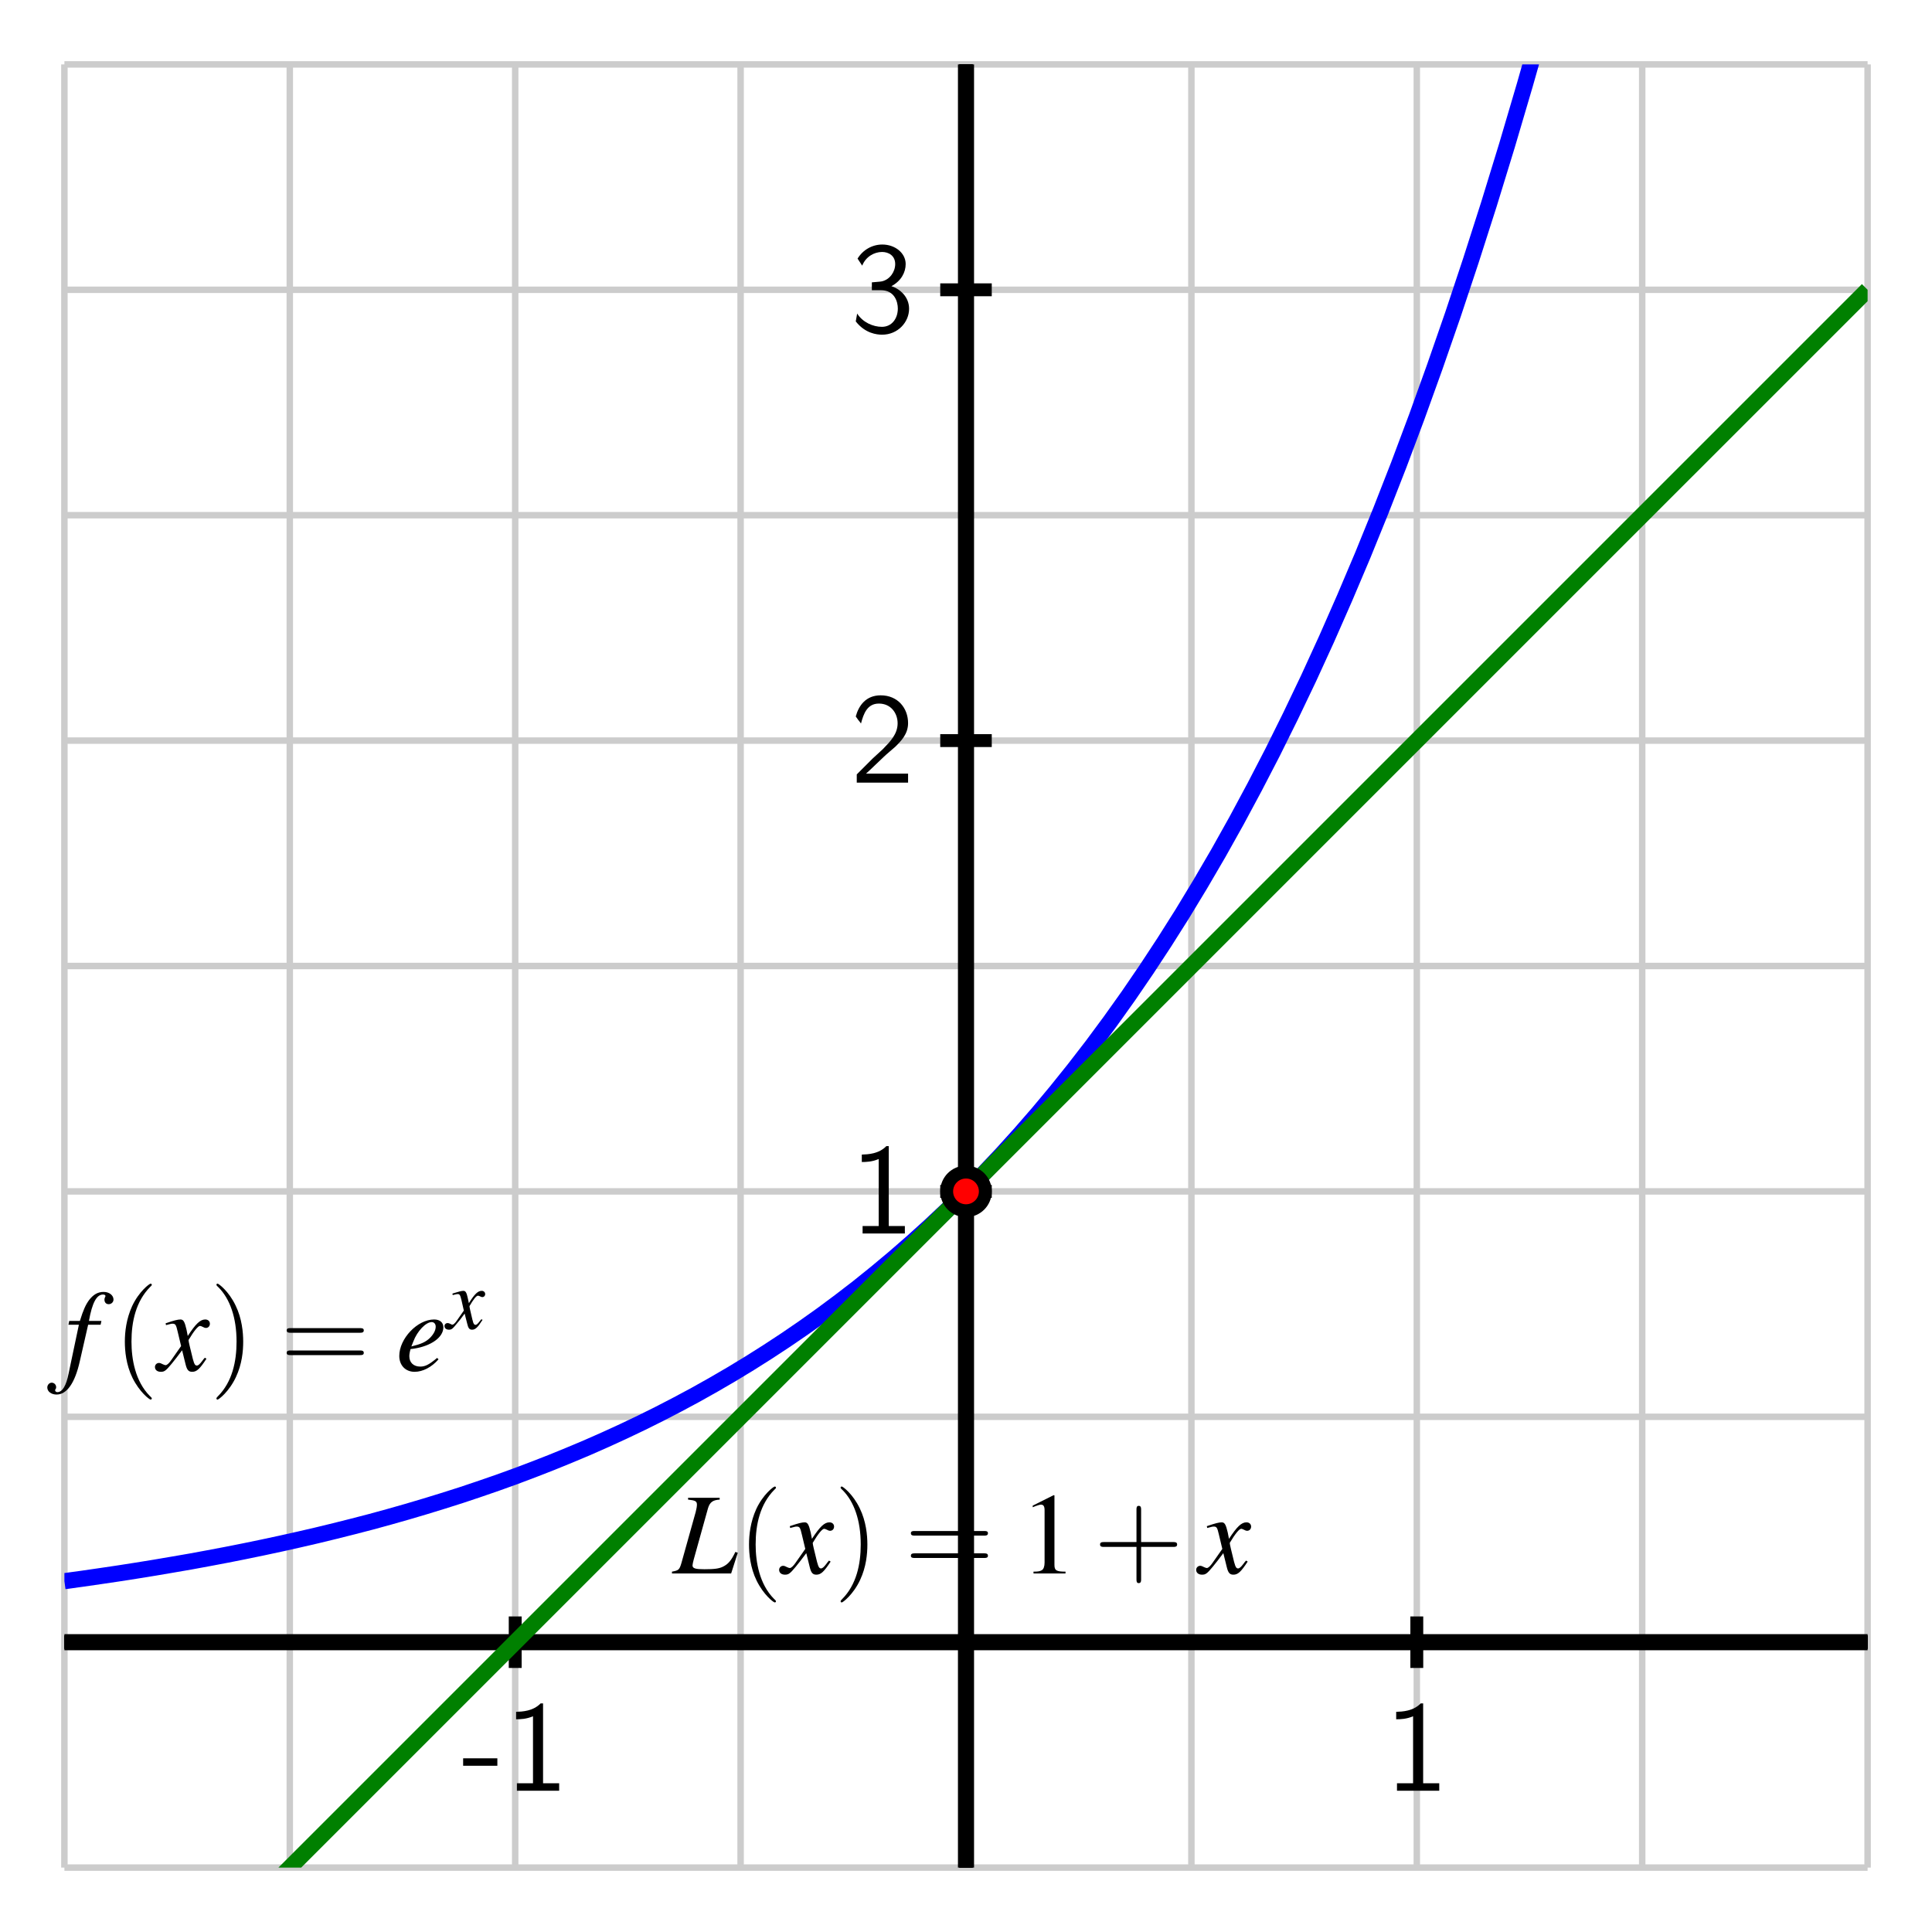
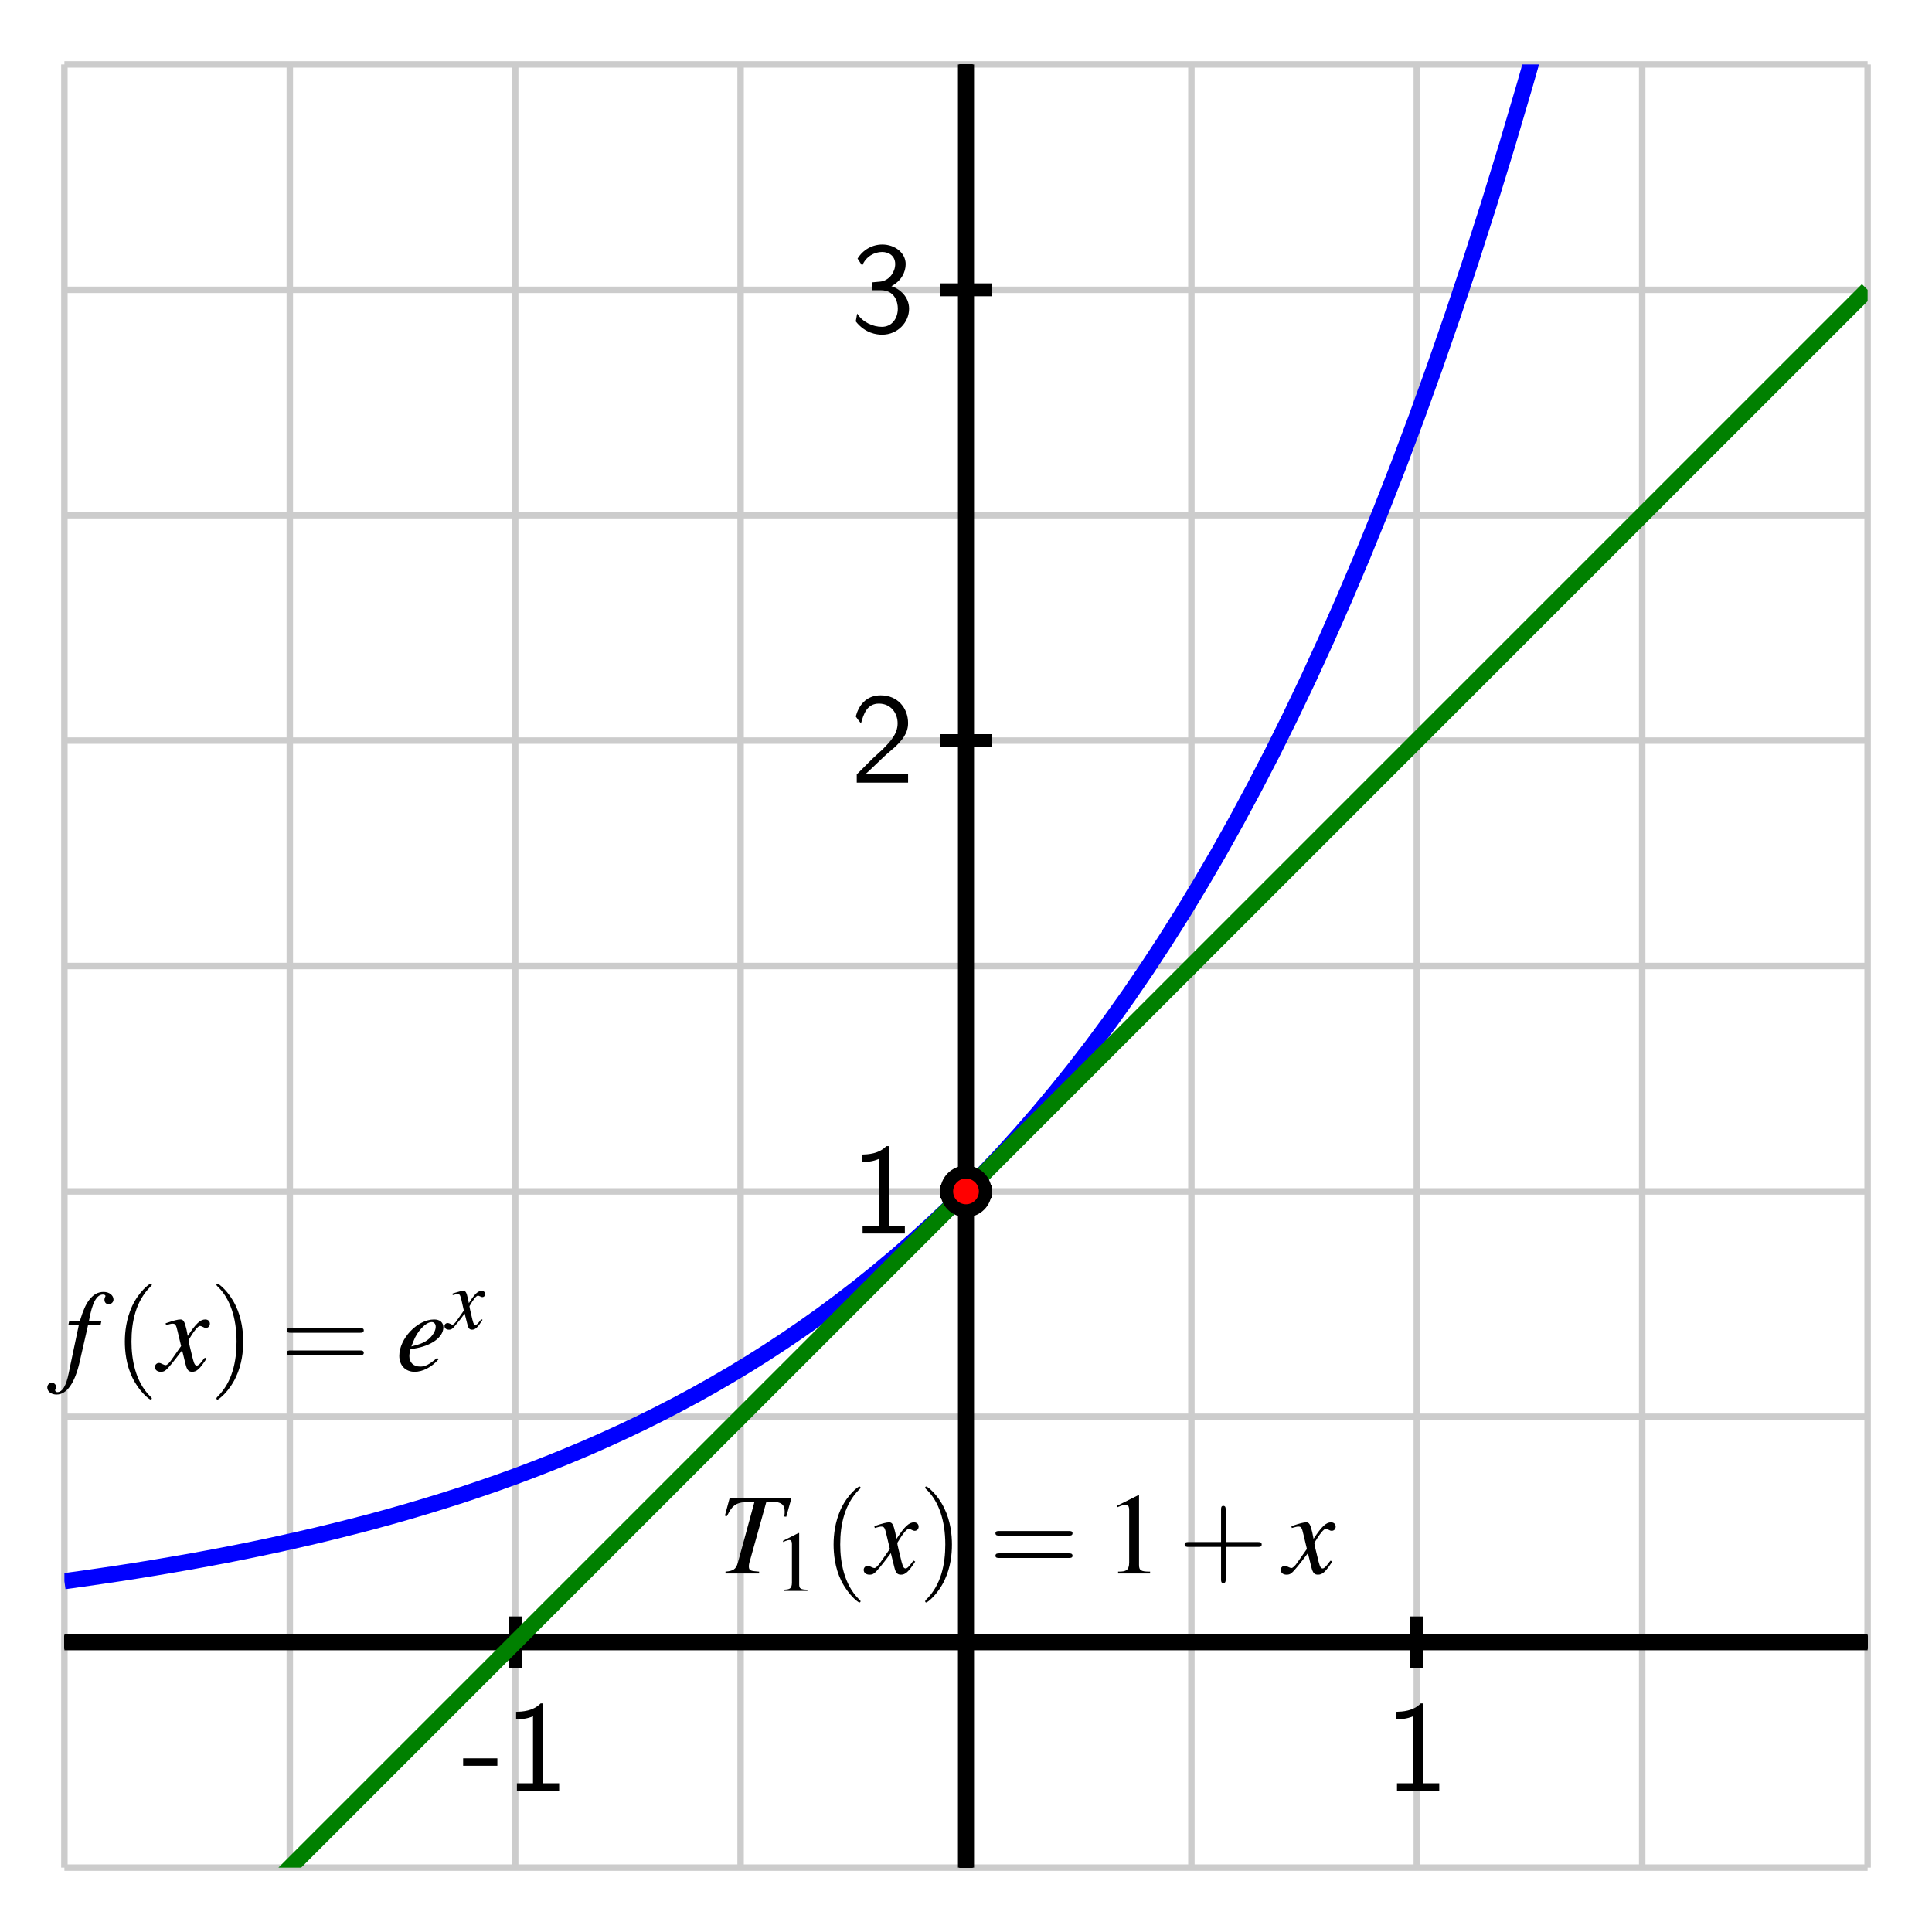
<svg xmlns="http://www.w3.org/2000/svg" xmlns:xlink="http://www.w3.org/1999/xlink" width="150pt" height="150pt" viewBox="0 0 150 150" version="1.1">
  <defs>
    <g>
      <symbol overflow="visible" id="glyph0-0">
        <path style="stroke:none;" d="" />
      </symbol>
      <symbol overflow="visible" id="glyph0-1">
        <path style="stroke:none;" d="M 2.766 -1.938 L 2.766 -2.516 L 0.109 -2.516 L 0.109 -1.938 Z M 2.766 -1.938 " />
      </symbol>
      <symbol overflow="visible" id="glyph0-2">
        <path style="stroke:none;" d="M 2.984 -6.781 L 2.797 -6.781 C 2.203 -6.172 1.375 -6.141 0.891 -6.125 L 0.891 -5.547 C 1.219 -5.547 1.703 -5.562 2.203 -5.781 L 2.203 -0.578 L 0.953 -0.578 L 0.953 0 L 4.234 0 L 4.234 -0.578 L 2.984 -0.578 Z M 2.984 -6.781 " />
      </symbol>
      <symbol overflow="visible" id="glyph0-3">
        <path style="stroke:none;" d="M 1.734 -1.875 L 0.5 -0.641 L 0.5 0 L 4.484 0 L 4.484 -0.703 L 2.672 -0.703 C 2.547 -0.703 2.438 -0.703 2.312 -0.703 L 1.219 -0.703 C 1.547 -0.984 2.297 -1.734 2.609 -2.016 C 2.797 -2.203 3.312 -2.625 3.5 -2.797 C 3.953 -3.25 4.484 -3.781 4.484 -4.625 C 4.484 -5.781 3.688 -6.781 2.359 -6.781 C 1.219 -6.781 0.656 -6 0.422 -5.141 C 0.547 -4.969 0.594 -4.906 0.609 -4.875 C 0.625 -4.859 0.734 -4.734 0.828 -4.594 C 1.031 -5.359 1.312 -6.141 2.219 -6.141 C 3.156 -6.141 3.672 -5.391 3.672 -4.609 C 3.672 -3.766 3.094 -3.188 2.516 -2.594 Z M 1.734 -1.875 " />
      </symbol>
      <symbol overflow="visible" id="glyph0-4">
        <path style="stroke:none;" d="M 0.922 -5.141 C 1.203 -5.844 1.859 -6.203 2.469 -6.203 C 2.984 -6.203 3.484 -5.906 3.484 -5.266 C 3.484 -4.656 3.062 -4.062 2.453 -3.922 C 2.406 -3.906 2.375 -3.906 1.672 -3.844 L 1.672 -3.234 L 2.375 -3.234 C 3.453 -3.234 3.688 -2.312 3.688 -1.812 C 3.688 -1.031 3.219 -0.391 2.453 -0.391 C 1.766 -0.391 0.969 -0.734 0.531 -1.422 L 0.422 -0.812 C 1.156 0.125 2.062 0.219 2.469 0.219 C 3.688 0.219 4.562 -0.75 4.562 -1.797 C 4.562 -2.703 3.875 -3.328 3.188 -3.547 C 3.953 -3.953 4.297 -4.625 4.297 -5.266 C 4.297 -6.125 3.469 -6.781 2.484 -6.781 C 1.703 -6.781 0.984 -6.375 0.562 -5.688 Z M 0.922 -5.141 " />
      </symbol>
      <symbol overflow="visible" id="glyph1-0">
        <path style="stroke:none;" d="" />
      </symbol>
      <symbol overflow="visible" id="glyph1-1">
        <path style="stroke:none;" d="M 0.312 -3.562 L 1.125 -3.562 L 0.328 0.219 C 0.141 1.172 -0.156 1.672 -0.547 1.672 C -0.641 1.672 -0.719 1.609 -0.719 1.531 C -0.719 1.5 -0.719 1.469 -0.688 1.438 C -0.641 1.375 -0.641 1.344 -0.641 1.281 C -0.641 1.094 -0.797 0.938 -0.984 0.938 C -1.172 0.938 -1.328 1.109 -1.328 1.312 C -1.328 1.625 -1.016 1.859 -0.609 1.859 C 0.188 1.859 0.812 0.969 1.188 -0.688 L 1.844 -3.562 L 2.812 -3.562 L 2.875 -3.859 L 1.906 -3.859 C 2.156 -5.266 2.5 -5.906 3 -5.906 C 3.109 -5.906 3.188 -5.859 3.188 -5.797 C 3.188 -5.766 3.188 -5.75 3.156 -5.703 C 3.125 -5.625 3.109 -5.578 3.109 -5.516 C 3.109 -5.297 3.234 -5.156 3.438 -5.156 C 3.641 -5.156 3.812 -5.312 3.812 -5.516 C 3.812 -5.844 3.484 -6.109 3.047 -6.109 C 2.594 -6.109 2.25 -5.906 1.922 -5.484 C 1.656 -5.125 1.469 -4.719 1.203 -3.859 L 0.375 -3.859 Z M 0.312 -3.562 " />
      </symbol>
      <symbol overflow="visible" id="glyph1-2">
        <path style="stroke:none;" d="M 3.625 -1 C 3.547 -0.922 3.5 -0.859 3.422 -0.75 C 3.219 -0.484 3.109 -0.391 3 -0.391 C 2.875 -0.391 2.797 -0.516 2.734 -0.766 C 2.703 -0.844 2.703 -0.891 2.688 -0.922 C 2.469 -1.828 2.359 -2.234 2.359 -2.375 C 2.766 -3.062 3.094 -3.469 3.25 -3.469 C 3.297 -3.469 3.375 -3.438 3.469 -3.391 C 3.578 -3.328 3.641 -3.312 3.703 -3.312 C 3.891 -3.312 4.016 -3.453 4.016 -3.641 C 4.016 -3.828 3.875 -3.969 3.656 -3.969 C 3.266 -3.969 2.922 -3.641 2.297 -2.688 L 2.203 -3.172 C 2.062 -3.781 1.969 -3.969 1.734 -3.969 C 1.531 -3.969 1.219 -3.891 0.672 -3.703 L 0.578 -3.672 L 0.609 -3.531 C 0.953 -3.625 1.031 -3.641 1.109 -3.641 C 1.344 -3.641 1.391 -3.562 1.516 -3.016 L 1.781 -1.906 L 1.047 -0.859 C 0.859 -0.578 0.688 -0.422 0.578 -0.422 C 0.531 -0.422 0.438 -0.453 0.344 -0.5 C 0.234 -0.562 0.141 -0.594 0.062 -0.594 C -0.109 -0.594 -0.25 -0.453 -0.25 -0.281 C -0.25 -0.047 -0.062 0.094 0.203 0.094 C 0.484 0.094 0.594 0.016 1.047 -0.531 C 1.281 -0.812 1.469 -1.062 1.859 -1.578 L 2.125 -0.5 C 2.234 -0.047 2.359 0.094 2.641 0.094 C 2.984 0.094 3.219 -0.109 3.75 -0.922 Z M 3.625 -1 " />
      </symbol>
      <symbol overflow="visible" id="glyph1-3">
        <path style="stroke:none;" d="M 3.219 -0.984 C 2.578 -0.453 2.297 -0.312 1.906 -0.312 C 1.391 -0.312 1.062 -0.625 1.062 -1.109 C 1.062 -1.25 1.078 -1.391 1.156 -1.672 L 1.406 -1.703 C 2.75 -1.906 3.703 -2.578 3.703 -3.359 C 3.703 -3.734 3.438 -3.969 2.984 -3.969 C 1.688 -3.969 0.281 -2.484 0.281 -1.141 C 0.281 -0.406 0.766 0.094 1.469 0.094 C 2.109 0.094 2.797 -0.266 3.328 -0.875 Z M 1.375 -2.266 C 1.672 -3.062 2.344 -3.766 2.797 -3.766 C 2.984 -3.766 3.109 -3.625 3.109 -3.406 C 3.109 -3.125 2.938 -2.812 2.656 -2.531 C 2.328 -2.219 1.984 -2.062 1.219 -1.875 Z M 1.375 -2.266 " />
      </symbol>
      <symbol overflow="visible" id="glyph1-4">
-         <path style="stroke:none;" d="M 3.625 -5.875 L 1.172 -5.875 L 1.172 -5.734 C 1.734 -5.672 1.859 -5.609 1.859 -5.344 C 1.859 -5.219 1.828 -5.016 1.766 -4.781 L 0.656 -0.812 C 0.5 -0.281 0.438 -0.234 -0.078 -0.141 L -0.078 0 L 4.516 0 L 5.031 -1.609 L 4.844 -1.672 C 4.531 -1.016 4.297 -0.734 3.891 -0.531 C 3.578 -0.375 3.219 -0.328 2.438 -0.328 C 1.75 -0.328 1.516 -0.391 1.516 -0.625 C 1.516 -0.688 1.562 -0.906 1.609 -1.078 L 2.719 -5.062 C 2.859 -5.531 3.094 -5.703 3.625 -5.734 Z M 3.625 -5.875 " />
+         <path style="stroke:none;" d="M 5.703 -5.875 L 0.906 -5.875 L 0.531 -4.484 L 0.688 -4.453 C 1.172 -5.422 1.453 -5.578 2.828 -5.562 L 1.531 -0.812 C 1.391 -0.328 1.172 -0.188 0.578 -0.141 L 0.578 0 L 3.188 0 L 3.188 -0.141 C 3.047 -0.156 2.906 -0.172 2.859 -0.172 C 2.5 -0.203 2.391 -0.281 2.391 -0.547 C 2.391 -0.672 2.406 -0.781 2.5 -1.078 L 3.75 -5.562 L 4.234 -5.562 C 4.891 -5.562 5.172 -5.344 5.172 -4.828 C 5.172 -4.719 5.172 -4.578 5.141 -4.422 L 5.297 -4.406 Z M 5.703 -5.875 " />
      </symbol>
      <symbol overflow="visible" id="glyph2-0">
        <path style="stroke:none;" d="" />
      </symbol>
      <symbol overflow="visible" id="glyph2-1">
        <path style="stroke:none;" d="M 2.984 2.156 C 2.984 2.141 2.984 2.109 2.828 1.969 C 1.703 0.828 1.406 -0.875 1.406 -2.25 C 1.406 -3.812 1.75 -5.375 2.859 -6.5 C 2.984 -6.609 2.984 -6.641 2.984 -6.656 C 2.984 -6.719 2.938 -6.75 2.891 -6.75 C 2.797 -6.75 1.984 -6.141 1.453 -5 C 1 -4 0.891 -3 0.891 -2.25 C 0.891 -1.547 0.984 -0.453 1.484 0.562 C 2.031 1.672 2.797 2.25 2.891 2.25 C 2.938 2.25 2.984 2.219 2.984 2.156 Z M 2.984 2.156 " />
      </symbol>
      <symbol overflow="visible" id="glyph2-2">
        <path style="stroke:none;" d="M 2.594 -2.25 C 2.594 -2.953 2.5 -4.047 2 -5.062 C 1.469 -6.172 0.688 -6.75 0.609 -6.75 C 0.547 -6.75 0.516 -6.719 0.516 -6.656 C 0.516 -6.641 0.516 -6.609 0.688 -6.453 C 1.562 -5.562 2.078 -4.125 2.078 -2.25 C 2.078 -0.719 1.75 0.875 0.625 2 C 0.516 2.109 0.516 2.141 0.516 2.156 C 0.516 2.219 0.547 2.25 0.609 2.25 C 0.688 2.25 1.5 1.641 2.031 0.5 C 2.5 -0.5 2.594 -1.5 2.594 -2.25 Z M 2.594 -2.25 " />
      </symbol>
      <symbol overflow="visible" id="glyph2-3">
        <path style="stroke:none;" d="M 6.188 -2.938 C 6.312 -2.938 6.484 -2.938 6.484 -3.125 C 6.484 -3.297 6.312 -3.297 6.188 -3.297 L 0.797 -3.297 C 0.672 -3.297 0.5 -3.297 0.5 -3.125 C 0.5 -2.938 0.672 -2.938 0.812 -2.938 Z M 6.188 -1.203 C 6.312 -1.203 6.484 -1.203 6.484 -1.375 C 6.484 -1.562 6.312 -1.562 6.188 -1.562 L 0.812 -1.562 C 0.672 -1.562 0.5 -1.562 0.5 -1.375 C 0.5 -1.203 0.672 -1.203 0.797 -1.203 Z M 6.188 -1.203 " />
      </symbol>
      <symbol overflow="visible" id="glyph2-4">
        <path style="stroke:none;" d="M 3.688 -2.062 L 6.188 -2.062 C 6.312 -2.062 6.484 -2.062 6.484 -2.25 C 6.484 -2.438 6.312 -2.438 6.188 -2.438 L 3.688 -2.438 L 3.688 -4.953 C 3.688 -5.078 3.688 -5.25 3.5 -5.25 C 3.328 -5.25 3.328 -5.078 3.328 -4.953 L 3.328 -2.438 L 0.797 -2.438 C 0.672 -2.438 0.5 -2.438 0.5 -2.25 C 0.5 -2.062 0.672 -2.062 0.797 -2.062 L 3.328 -2.062 L 3.328 0.453 C 3.328 0.578 3.328 0.75 3.5 0.75 C 3.688 0.75 3.688 0.578 3.688 0.453 Z M 3.688 -2.062 " />
      </symbol>
      <symbol overflow="visible" id="glyph3-0">
        <path style="stroke:none;" d="" />
      </symbol>
      <symbol overflow="visible" id="glyph3-1">
        <path style="stroke:none;" d="M 2.672 -0.734 C 2.625 -0.672 2.594 -0.641 2.531 -0.562 C 2.375 -0.359 2.297 -0.297 2.219 -0.297 C 2.125 -0.297 2.062 -0.375 2.016 -0.562 C 2 -0.625 2 -0.656 1.984 -0.672 C 1.828 -1.344 1.75 -1.656 1.75 -1.75 C 2.047 -2.266 2.281 -2.562 2.406 -2.562 C 2.438 -2.562 2.5 -2.547 2.562 -2.516 C 2.641 -2.469 2.688 -2.453 2.75 -2.453 C 2.875 -2.453 2.969 -2.547 2.969 -2.688 C 2.969 -2.828 2.859 -2.938 2.703 -2.938 C 2.406 -2.938 2.156 -2.703 1.703 -1.984 L 1.625 -2.344 C 1.531 -2.797 1.453 -2.938 1.281 -2.938 C 1.125 -2.938 0.906 -2.875 0.5 -2.75 L 0.422 -2.719 L 0.453 -2.609 C 0.703 -2.672 0.766 -2.688 0.828 -2.688 C 0.984 -2.688 1.031 -2.625 1.125 -2.234 L 1.312 -1.406 L 0.766 -0.625 C 0.641 -0.438 0.5 -0.312 0.438 -0.312 C 0.391 -0.312 0.328 -0.328 0.266 -0.375 C 0.172 -0.422 0.094 -0.438 0.047 -0.438 C -0.078 -0.438 -0.188 -0.344 -0.188 -0.203 C -0.188 -0.031 -0.047 0.078 0.156 0.078 C 0.359 0.078 0.438 0.016 0.766 -0.391 C 0.953 -0.609 1.094 -0.781 1.375 -1.172 L 1.578 -0.375 C 1.656 -0.031 1.75 0.078 1.953 0.078 C 2.203 0.078 2.391 -0.094 2.766 -0.688 Z M 2.672 -0.734 " />
      </symbol>
      <symbol overflow="visible" id="glyph4-0">
        <path style="stroke:none;" d="" />
      </symbol>
      <symbol overflow="visible" id="glyph4-1">
+         <path style="stroke:none;" d="M 1.938 -4.5 L 0.734 -3.891 L 0.734 -3.797 C 0.812 -3.828 0.891 -3.859 0.922 -3.875 C 1.031 -3.922 1.156 -3.953 1.219 -3.953 C 1.359 -3.953 1.422 -3.844 1.422 -3.641 L 1.422 -0.625 C 1.422 -0.406 1.359 -0.25 1.266 -0.188 C 1.156 -0.125 1.062 -0.109 0.781 -0.094 L 0.781 0 L 2.625 0 L 2.625 -0.094 C 2.094 -0.109 1.984 -0.172 1.984 -0.5 L 1.984 -4.484 Z M 1.938 -4.5 " />
+       </symbol>
+       <symbol overflow="visible" id="glyph5-0">
+         <path style="stroke:none;" d="" />
+       </symbol>
+       <symbol overflow="visible" id="glyph5-1">
        <path style="stroke:none;" d="M 2.625 -6.078 L 1 -5.266 L 1 -5.141 C 1.109 -5.188 1.203 -5.219 1.234 -5.234 C 1.406 -5.297 1.562 -5.344 1.641 -5.344 C 1.844 -5.344 1.922 -5.203 1.922 -4.906 L 1.922 -0.844 C 1.922 -0.547 1.844 -0.328 1.703 -0.25 C 1.562 -0.172 1.438 -0.141 1.062 -0.141 L 1.062 0 L 3.547 0 L 3.547 -0.141 C 2.828 -0.141 2.688 -0.234 2.688 -0.672 L 2.688 -6.062 Z M 2.625 -6.078 " />
      </symbol>
    </g>
    <clipPath id="clip1">
      <path d="M 5 5 L 145 5 L 145 141 L 5 141 Z M 5 5 " />
    </clipPath>
    <clipPath id="clip2">
      <path d="M 5 5 L 145 5 L 145 145 L 5 145 Z M 5 5 " />
    </clipPath>
  </defs>
  <g id="surface1">
    <path style="fill:none;stroke-width:5;stroke-linecap:butt;stroke-linejoin:miter;stroke:rgb(80.077%,80.077%,80.077%);stroke-opacity:1;stroke-miterlimit:10;" d="M 50 50 L 50 1450 M 225 50 L 225 1450 M 400 50 L 400 1450 M 575 50 L 575 1450 M 750 50 L 750 1450 M 925 50 L 925 1450 M 1100 50 L 1100 1450 M 1275 50 L 1275 1450 M 1450 50 L 1450 1450 M 50 50 L 1450 50 M 50 225 L 1450 225 M 50 400 L 1450 400 M 50 575 L 1450 575 M 50 750 L 1450 750 M 50 925 L 1450 925 M 50 1100 L 1450 1100 M 50 1275 L 1450 1275 M 50 1450 L 1450 1450 " transform="matrix(0.1,0,0,-0.1,0,150)" />
    <path style="fill:none;stroke-width:12.5;stroke-linecap:butt;stroke-linejoin:miter;stroke:rgb(0%,0%,0%);stroke-opacity:1;stroke-miterlimit:10;" d="M 50 225 L 1450 225 M 750 50 L 750 1450 " transform="matrix(0.1,0,0,-0.1,0,150)" />
    <path style="fill:none;stroke-width:10;stroke-linecap:butt;stroke-linejoin:miter;stroke:rgb(0%,0%,0%);stroke-opacity:1;stroke-miterlimit:10;" d="M 50 225 L 1450 225 M 750 50 L 750 1450 M 400 205 L 400 245 " transform="matrix(0.1,0,0,-0.1,0,150)" />
    <path style="fill:none;stroke-width:10;stroke-linecap:butt;stroke-linejoin:miter;stroke:rgb(0%,0%,0%);stroke-opacity:1;stroke-miterlimit:10;" d="M 50 225 L 1450 225 M 750 50 L 750 1450 M 750 205 L 750 245 " transform="matrix(0.1,0,0,-0.1,0,150)" />
    <path style="fill:none;stroke-width:10;stroke-linecap:butt;stroke-linejoin:miter;stroke:rgb(0%,0%,0%);stroke-opacity:1;stroke-miterlimit:10;" d="M 50 225 L 1450 225 M 750 50 L 750 1450 M 1100 205 L 1100 245 " transform="matrix(0.1,0,0,-0.1,0,150)" />
    <path style="fill:none;stroke-width:10;stroke-linecap:butt;stroke-linejoin:miter;stroke:rgb(0%,0%,0%);stroke-opacity:1;stroke-miterlimit:10;" d="M 50 225 L 1450 225 M 750 50 L 750 1450 M 730 575 L 770 575 " transform="matrix(0.1,0,0,-0.1,0,150)" />
    <path style="fill:none;stroke-width:10;stroke-linecap:butt;stroke-linejoin:miter;stroke:rgb(0%,0%,0%);stroke-opacity:1;stroke-miterlimit:10;" d="M 50 225 L 1450 225 M 750 50 L 750 1450 M 730 925 L 770 925 " transform="matrix(0.1,0,0,-0.1,0,150)" />
    <path style="fill:none;stroke-width:10;stroke-linecap:butt;stroke-linejoin:miter;stroke:rgb(0%,0%,0%);stroke-opacity:1;stroke-miterlimit:10;" d="M 50 225 L 1450 225 M 750 50 L 750 1450 M 730 1275 L 770 1275 " transform="matrix(0.1,0,0,-0.1,0,150)" />
    <g style="fill:rgb(0%,0%,0%);fill-opacity:1;">
      <use xlink:href="#glyph0-1" x="35.849" y="139.031" />
      <use xlink:href="#glyph0-2" x="39.179" y="139.031" />
    </g>
    <g style="fill:rgb(0%,0%,0%);fill-opacity:1;">
      <use xlink:href="#glyph0-2" x="107.509" y="139.031" />
    </g>
    <g style="fill:rgb(0%,0%,0%);fill-opacity:1;">
      <use xlink:href="#glyph0-2" x="66.019" y="95.766" />
    </g>
    <g style="fill:rgb(0%,0%,0%);fill-opacity:1;">
      <use xlink:href="#glyph0-3" x="66.019" y="60.766" />
    </g>
    <g style="fill:rgb(0%,0%,0%);fill-opacity:1;">
      <use xlink:href="#glyph0-4" x="66.019" y="25.766" />
    </g>
    <g style="fill:rgb(0%,0%,0%);fill-opacity:1;">
      <use xlink:href="#glyph1-1" x="5" y="106.413" />
    </g>
    <g style="fill:rgb(0%,0%,0%);fill-opacity:1;">
      <use xlink:href="#glyph2-1" x="8.802" y="106.413" />
    </g>
    <g style="fill:rgb(0%,0%,0%);fill-opacity:1;">
      <use xlink:href="#glyph1-2" x="12.28" y="106.413" />
    </g>
    <g style="fill:rgb(0%,0%,0%);fill-opacity:1;">
      <use xlink:href="#glyph2-2" x="16.288" y="106.413" />
    </g>
    <g style="fill:rgb(0%,0%,0%);fill-opacity:1;">
      <use xlink:href="#glyph2-3" x="21.76" y="106.413" />
    </g>
    <g style="fill:rgb(0%,0%,0%);fill-opacity:1;">
      <use xlink:href="#glyph1-3" x="30.719" y="106.413" />
    </g>
    <g style="fill:rgb(0%,0%,0%);fill-opacity:1;">
      <use xlink:href="#glyph3-1" x="34.7" y="103.159" />
    </g>
    <g style="fill:rgb(0%,0%,0%);fill-opacity:1;">
-       <use xlink:href="#glyph1-4" x="52.25" y="122.163" />
+       <use xlink:href="#glyph1-4" x="55.75" y="122.163" />
    </g>
    <g style="fill:rgb(0%,0%,0%);fill-opacity:1;">
-       <use xlink:href="#glyph2-1" x="57.262" y="122.163" />
+       <use xlink:href="#glyph4-1" x="60.063" y="123.518" />
    </g>
    <g style="fill:rgb(0%,0%,0%);fill-opacity:1;">
-       <use xlink:href="#glyph1-2" x="60.741" y="122.163" />
+       <use xlink:href="#glyph2-1" x="63.829" y="122.163" />
    </g>
    <g style="fill:rgb(0%,0%,0%);fill-opacity:1;">
-       <use xlink:href="#glyph2-2" x="64.749" y="122.163" />
+       <use xlink:href="#glyph1-2" x="67.307" y="122.163" />
    </g>
    <g style="fill:rgb(0%,0%,0%);fill-opacity:1;">
-       <use xlink:href="#glyph2-3" x="70.22" y="122.163" />
+       <use xlink:href="#glyph2-2" x="71.315" y="122.163" />
    </g>
    <g style="fill:rgb(0%,0%,0%);fill-opacity:1;">
-       <use xlink:href="#glyph4-1" x="79.179" y="122.163" />
+       <use xlink:href="#glyph2-3" x="76.787" y="122.163" />
    </g>
    <g style="fill:rgb(0%,0%,0%);fill-opacity:1;">
-       <use xlink:href="#glyph2-4" x="84.908" y="122.163" />
+       <use xlink:href="#glyph5-1" x="85.746" y="122.163" />
    </g>
    <g style="fill:rgb(0%,0%,0%);fill-opacity:1;">
-       <use xlink:href="#glyph1-2" x="93.12" y="122.163" />
+       <use xlink:href="#glyph2-4" x="91.474" y="122.163" />
+     </g>
+     <g style="fill:rgb(0%,0%,0%);fill-opacity:1;">
+       <use xlink:href="#glyph1-2" x="99.686" y="122.163" />
    </g>
    <g clip-path="url(#clip1)" clip-rule="nonzero">
      <path style="fill:none;stroke-width:12.5;stroke-linecap:butt;stroke-linejoin:miter;stroke:rgb(0%,0%,100%);stroke-opacity:1;stroke-miterlimit:10;" d="M 50 272.383 L 63.984 274.297 L 78.008 276.328 L 91.992 278.398 L 106.016 280.586 L 120 282.852 L 133.984 285.234 L 148.008 287.656 L 161.992 290.234 L 176.016 292.891 L 190 295.664 L 203.984 298.555 L 218.008 301.562 L 231.992 304.688 L 246.016 307.93 L 260 311.328 L 273.984 314.844 L 288.008 318.477 L 301.992 322.305 L 316.016 326.289 L 330 330.43 L 343.984 334.727 L 358.008 339.18 L 371.992 343.867 L 386.016 348.711 L 400 353.75 L 413.984 359.023 L 428.008 364.492 L 441.992 370.195 L 456.016 376.094 L 470 382.266 L 483.984 388.672 L 498.008 395.352 L 511.992 402.305 L 526.016 409.57 L 540 417.07 L 553.984 424.922 L 568.008 433.086 L 581.992 441.562 L 596.016 450.43 L 610 459.609 L 623.984 469.18 L 638.008 479.141 L 651.992 489.531 L 666.016 500.312 L 680 511.562 L 693.984 523.242 L 708.008 535.43 L 721.992 548.086 L 736.016 561.289 L 750 575 L 763.984 589.297 L 778.008 604.141 L 791.992 619.609 L 806.016 635.742 L 820 652.5 L 833.984 669.922 L 848.008 688.086 L 861.992 706.992 L 876.016 726.68 L 890 747.148 L 903.984 768.438 L 918.008 790.625 L 931.992 813.711 L 946.016 837.734 L 960 862.734 L 973.984 888.789 L 988.008 915.859 L 1001.992 944.062 L 1016.016 973.398 L 1030 1003.945 L 1043.984 1035.742 L 1058.008 1068.828 L 1071.992 1103.242 L 1086.016 1139.102 L 1100 1176.406 L 1113.984 1215.234 L 1128.008 1255.625 L 1141.992 1297.695 L 1156.016 1341.484 L 1170 1387.031 L 1183.984 1434.453 L 1198.008 1483.828 L 1211.992 1535.195 L 1226.016 1588.672 L 1240 1644.336 L 1253.984 1702.227 L 1268.008 1762.539 L 1281.992 1825.273 L 1296.016 1890.586 L 1310 1958.555 L 1323.984 2029.297 L 1338.008 2102.969 L 1351.992 2179.609 L 1366.016 2259.336 L 1380 2342.383 L 1393.984 2428.789 L 1408.008 2518.711 L 1421.992 2612.344 L 1436.016 2709.766 L 1450 2811.172 " transform="matrix(0.1,0,0,-0.1,0,150)" />
    </g>
    <g clip-path="url(#clip2)" clip-rule="nonzero">
      <path style="fill:none;stroke-width:12.5;stroke-linecap:butt;stroke-linejoin:miter;stroke:rgb(0%,50%,0%);stroke-opacity:1;stroke-miterlimit:10;" d="M 50 -125 L 1450 1275 " transform="matrix(0.1,0,0,-0.1,0,150)" />
    </g>
    <path style=" stroke:none;fill-rule:nonzero;fill:rgb(100%,0%,0%);fill-opacity:1;" d="M 76.5 92.5 C 76.5 91.672 75.828 91 75 91 C 74.172 91 73.5 91.672 73.5 92.5 C 73.5 93.328 74.172 94 75 94 C 75.828 94 76.5 93.328 76.5 92.5 " />
    <path style="fill:none;stroke-width:10;stroke-linecap:butt;stroke-linejoin:miter;stroke:rgb(0%,0%,0%);stroke-opacity:1;stroke-miterlimit:10;" d="M 765 575 C 765 583.281 758.281 590 750 590 C 741.719 590 735 583.281 735 575 C 735 566.719 741.719 560 750 560 C 758.281 560 765 566.719 765 575 Z M 765 575 " transform="matrix(0.1,0,0,-0.1,0,150)" />
  </g>
</svg>
